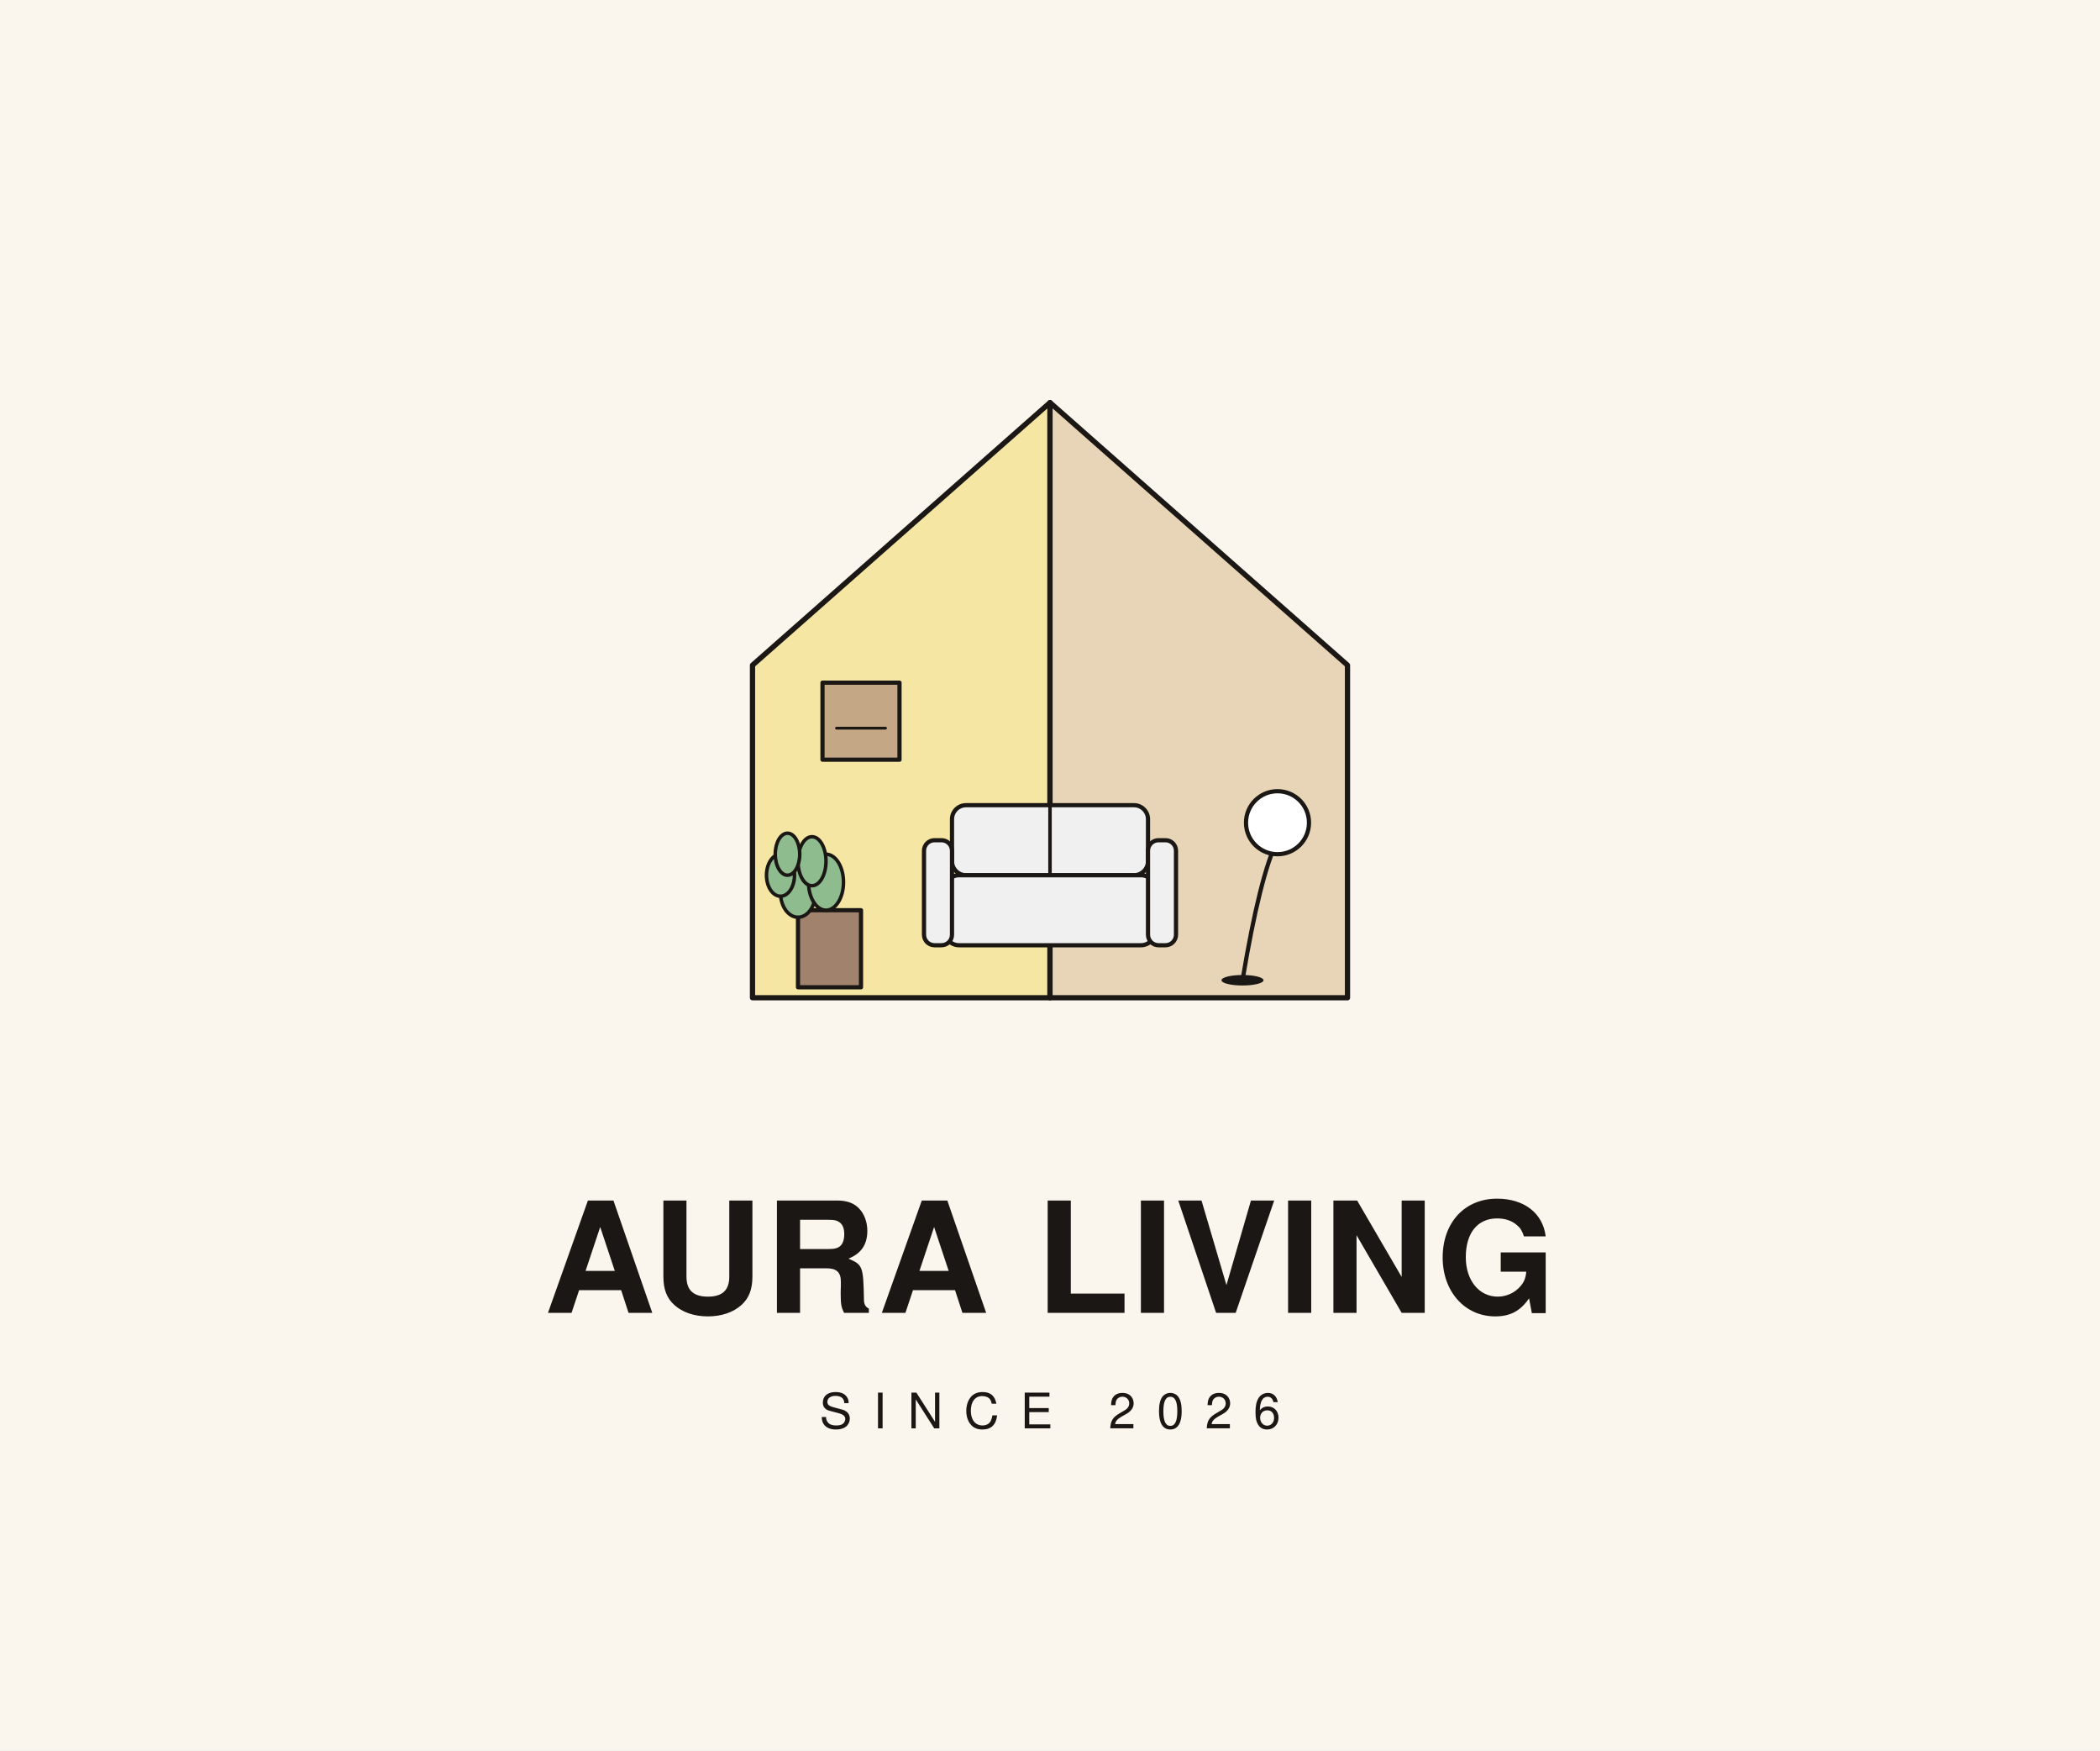
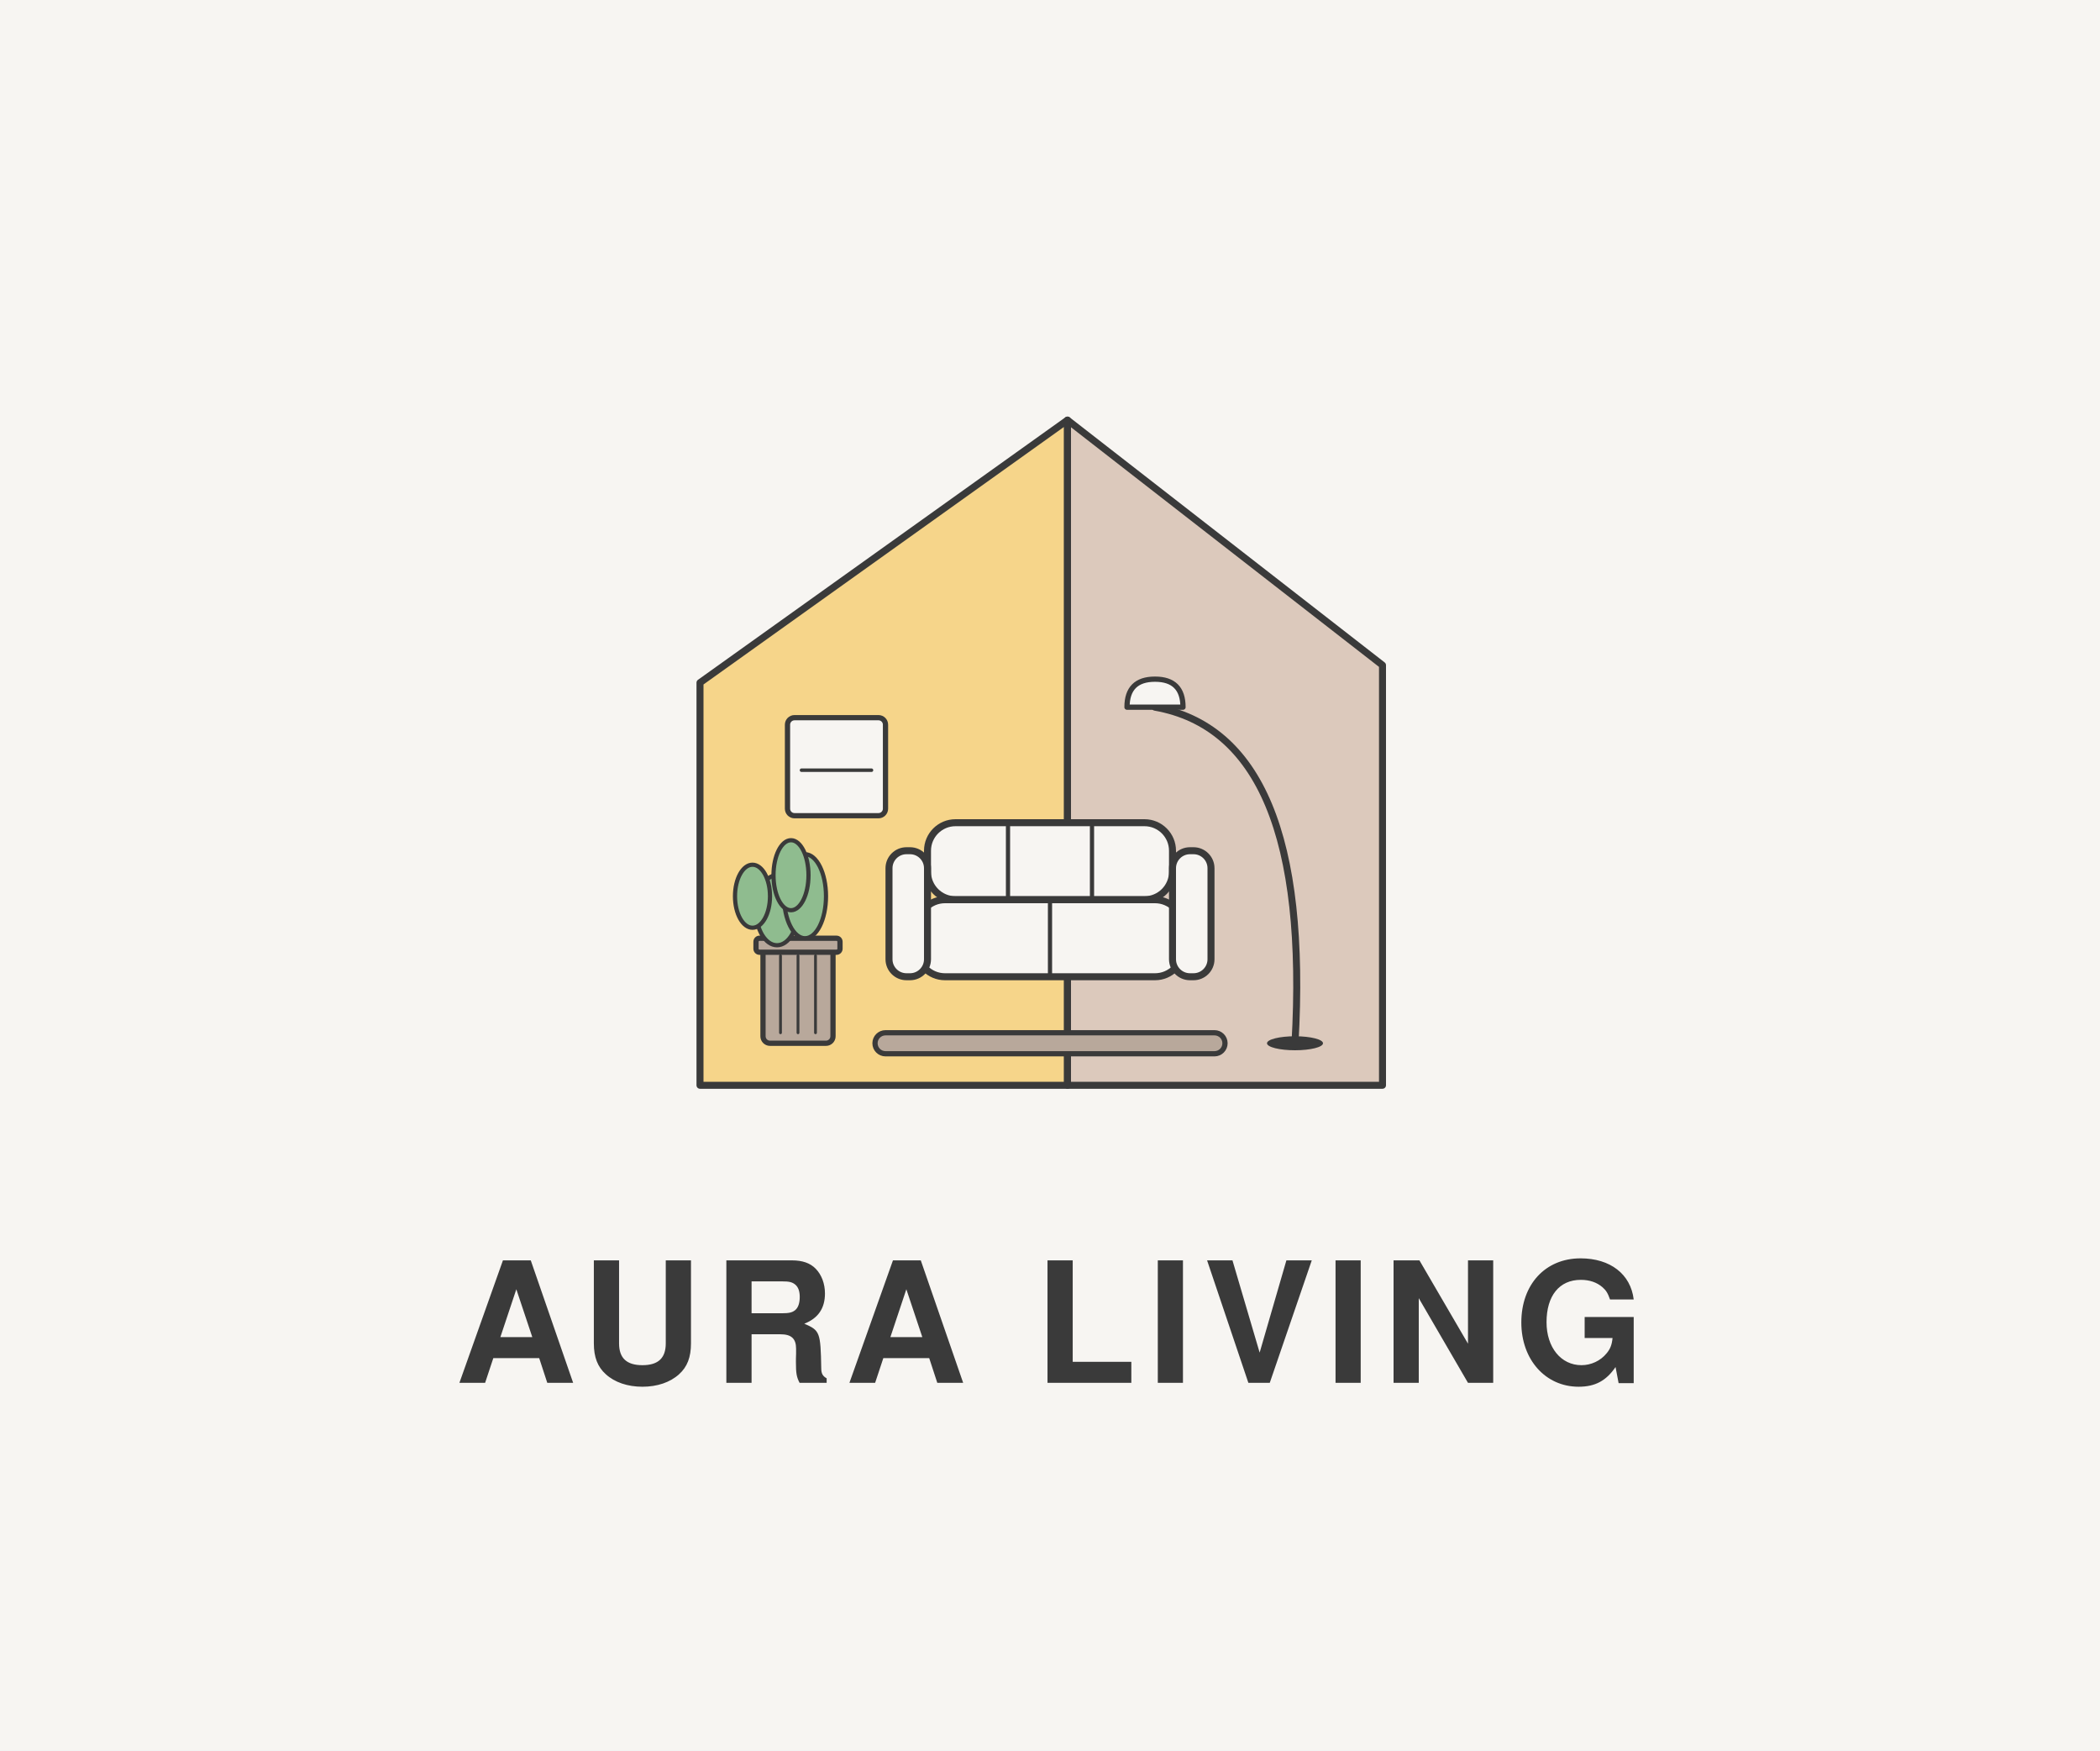
<svg xmlns="http://www.w3.org/2000/svg" viewBox="0 0 600 500" width="600" height="500">
-   <rect width="600" height="500" fill="#FAF6EE" />
-   <g transform="translate(300, 200)" stroke="#1A1714" stroke-width="1.5" stroke-linejoin="round" stroke-linecap="round">
-     <path d="M -85 85 L -85 -10 L 0 -85 L 0 85 Z" fill="#F5E6A3" stroke="#1A1714" stroke-width="1.5" />
-     <path d="M 0 -85 L 85 -10 L 85 85 L 0 85 Z" fill="#E8D5B7" stroke="#1A1714" stroke-width="1.5" />
-     <line x1="0" y1="-85" x2="0" y2="85" stroke="#1A1714" stroke-width="1.2" />
-     <rect x="-65" y="-5" width="22" height="22" fill="#C4A886" stroke="#1A1714" stroke-width="1.2" />
-     <line x1="-61" y1="8" x2="-47" y2="8" stroke="#1A1714" stroke-width="0.8" />
-     <rect x="-72" y="60" width="18" height="22" fill="#A0826D" stroke="#1A1714" stroke-width="1.2" />
-     <ellipse cx="-72" cy="55" rx="5" ry="7" fill="#8FBC8F" stroke="#1A1714" stroke-width="1" />
-     <ellipse cx="-64" cy="52" rx="5" ry="8" fill="#8FBC8F" stroke="#1A1714" stroke-width="1" />
-     <ellipse cx="-77" cy="50" rx="4" ry="6" fill="#8FBC8F" stroke="#1A1714" stroke-width="1" />
-     <ellipse cx="-68" cy="46" rx="4" ry="7" fill="#8FBC8F" stroke="#1A1714" stroke-width="1" />
-     <ellipse cx="-75" cy="44" rx="3.5" ry="6" fill="#8FBC8F" stroke="#1A1714" stroke-width="1" />
-     <rect x="-28" y="30" width="56" height="20" rx="4" fill="#F0F0F0" stroke="#1A1714" stroke-width="1.2" />
-     <line x1="0" y1="30" x2="0" y2="50" stroke="#1A1714" stroke-width="1" />
-     <rect x="-30" y="50" width="60" height="20" rx="4" fill="#F0F0F0" stroke="#1A1714" stroke-width="1.2" />
-     <rect x="-36" y="40" width="8" height="30" rx="3" fill="#F0F0F0" stroke="#1A1714" stroke-width="1.2" />
-     <rect x="28" y="40" width="8" height="30" rx="3" fill="#F0F0F0" stroke="#1A1714" stroke-width="1.2" />
-     <path d="M 55 80 Q 60 50 65 40" fill="none" stroke="#1A1714" stroke-width="1.2" />
-     <circle cx="65" cy="35" r="9" fill="#FFFFFF" stroke="#1A1714" stroke-width="1.2" />
-     <ellipse cx="55" cy="80" rx="6" ry="1.5" fill="#1A1714" stroke="none" />
+   <rect width="600" height="500" fill="#F7F5F2" />
+   <g transform="translate(300, 210)" stroke-linejoin="round" stroke-linecap="round">
+     <path d="M -100 100 L -100 -15 L 5 -90 L 5 100 Z" fill="#F6D58A" stroke="#3A3A3A" stroke-width="2" />
+     <path d="M 5 -90 L 95 -20 L 95 100 L 5 100 Z" fill="#DCC9BC" stroke="#3A3A3A" stroke-width="2" />
+     <line x1="5" y1="-90" x2="5" y2="100" stroke="#3A3A3A" stroke-width="1.5" />
+     <rect x="-50" y="85" width="100" height="6" rx="3" fill="#B8A89B" stroke="#3A3A3A" stroke-width="1.5" />
+     <rect x="-75" y="-5" width="28" height="28" rx="2" fill="#F7F5F2" stroke="#3A3A3A" stroke-width="1.5" />
+     <line x1="-71" y1="10" x2="-51" y2="10" stroke="#3A3A3A" stroke-width="1" />
+     <path d="M 70 88 Q 75 0 30 -8" fill="none" stroke="#3A3A3A" stroke-width="2" />
+     <path d="M 22 -8 Q 22 -16 30 -16 Q 38 -16 38 -8 Z" fill="#F7F5F2" stroke="#3A3A3A" stroke-width="1.5" />
+     <ellipse cx="70" cy="88" rx="8" ry="2" fill="#3A3A3A" stroke="none" />
+     <rect x="-35" y="25" width="70" height="22" rx="8" fill="#F7F5F2" stroke="#3A3A3A" stroke-width="2" />
+     <line x1="-12" y1="25" x2="-12" y2="47" stroke="#3A3A3A" stroke-width="1.2" />
+     <line x1="12" y1="25" x2="12" y2="47" stroke="#3A3A3A" stroke-width="1.2" />
+     <rect x="-38" y="47" width="76" height="22" rx="8" fill="#F7F5F2" stroke="#3A3A3A" stroke-width="2" />
+     <line x1="0" y1="47" x2="0" y2="69" stroke="#3A3A3A" stroke-width="1.2" />
+     <rect x="-46" y="33" width="11" height="36" rx="5" fill="#F7F5F2" stroke="#3A3A3A" stroke-width="2" />
+     <rect x="35" y="33" width="11" height="36" rx="5" fill="#F7F5F2" stroke="#3A3A3A" stroke-width="2" />
+     <rect x="-82" y="60" width="20" height="28" rx="2" fill="#B8A89B" stroke="#3A3A3A" stroke-width="1.5" />
+     <line x1="-77" y1="63" x2="-77" y2="85" stroke="#3A3A3A" stroke-width="0.8" />
+     <line x1="-72" y1="63" x2="-72" y2="85" stroke="#3A3A3A" stroke-width="0.8" />
+     <line x1="-67" y1="63" x2="-67" y2="85" stroke="#3A3A3A" stroke-width="0.8" />
+     <rect x="-84" y="58" width="24" height="4" rx="1" fill="#B8A89B" stroke="#3A3A3A" stroke-width="1.5" />
+     <ellipse cx="-78" cy="50" rx="6" ry="10" fill="#8FBC8F" stroke="#3A3A3A" stroke-width="1.2" />
+     <ellipse cx="-70" cy="46" rx="6" ry="12" fill="#8FBC8F" stroke="#3A3A3A" stroke-width="1.2" />
+     <ellipse cx="-85" cy="46" rx="5" ry="9" fill="#8FBC8F" stroke="#3A3A3A" stroke-width="1.2" />
+     <ellipse cx="-74" cy="40" rx="5" ry="10" fill="#8FBC8F" stroke="#3A3A3A" stroke-width="1.2" />
  </g>
-   <text x="300" y="375" font-family="Montserrat, Poppins, Helvetica, Arial, sans-serif" font-size="44" font-weight="700" fill="#1A1714" text-anchor="middle" letter-spacing="0.5">AURA LIVING</text>
-   <text x="300" y="408" font-family="Montserrat, Poppins, Helvetica, Arial, sans-serif" font-size="14" font-weight="400" fill="#1A1714" text-anchor="middle" letter-spacing="6">SINCE 2026</text>
+   <text x="300" y="395" font-family="Montserrat, Poppins, Gilroy, Helvetica, Arial, sans-serif" font-size="48" font-weight="800" fill="#3A3A3A" text-anchor="middle" letter-spacing="3">AURA LIVING</text>
</svg>
